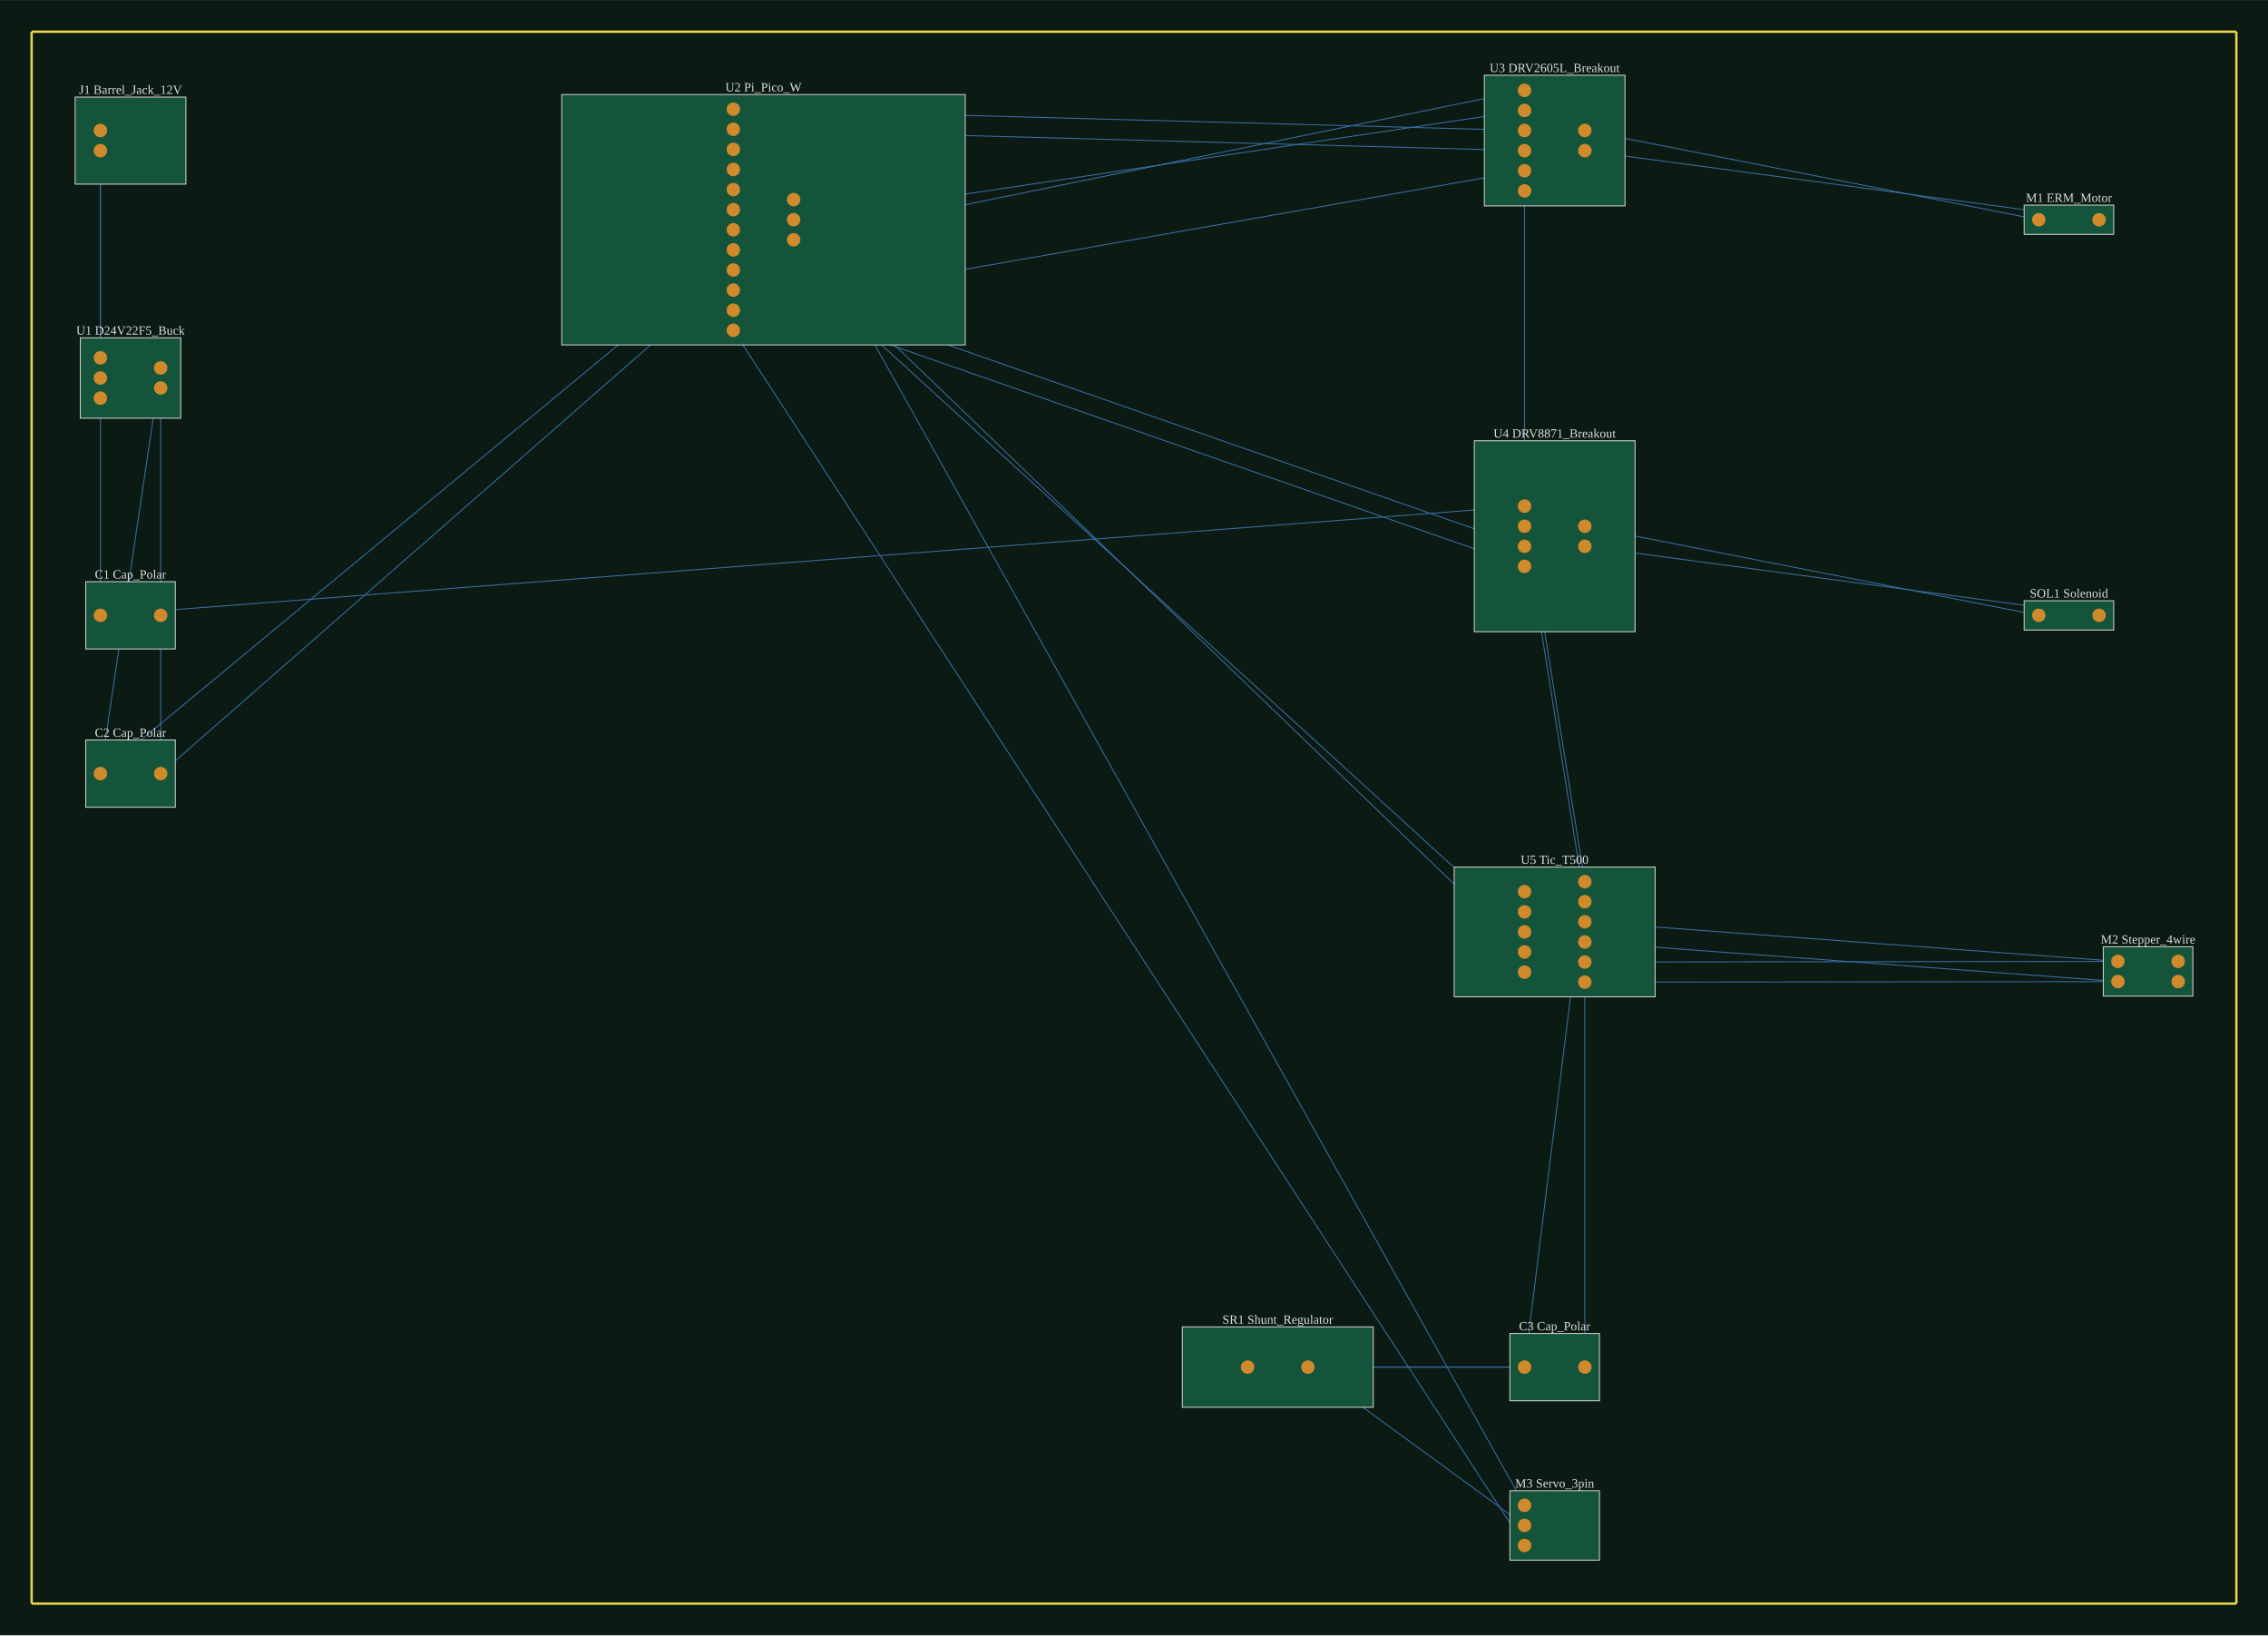
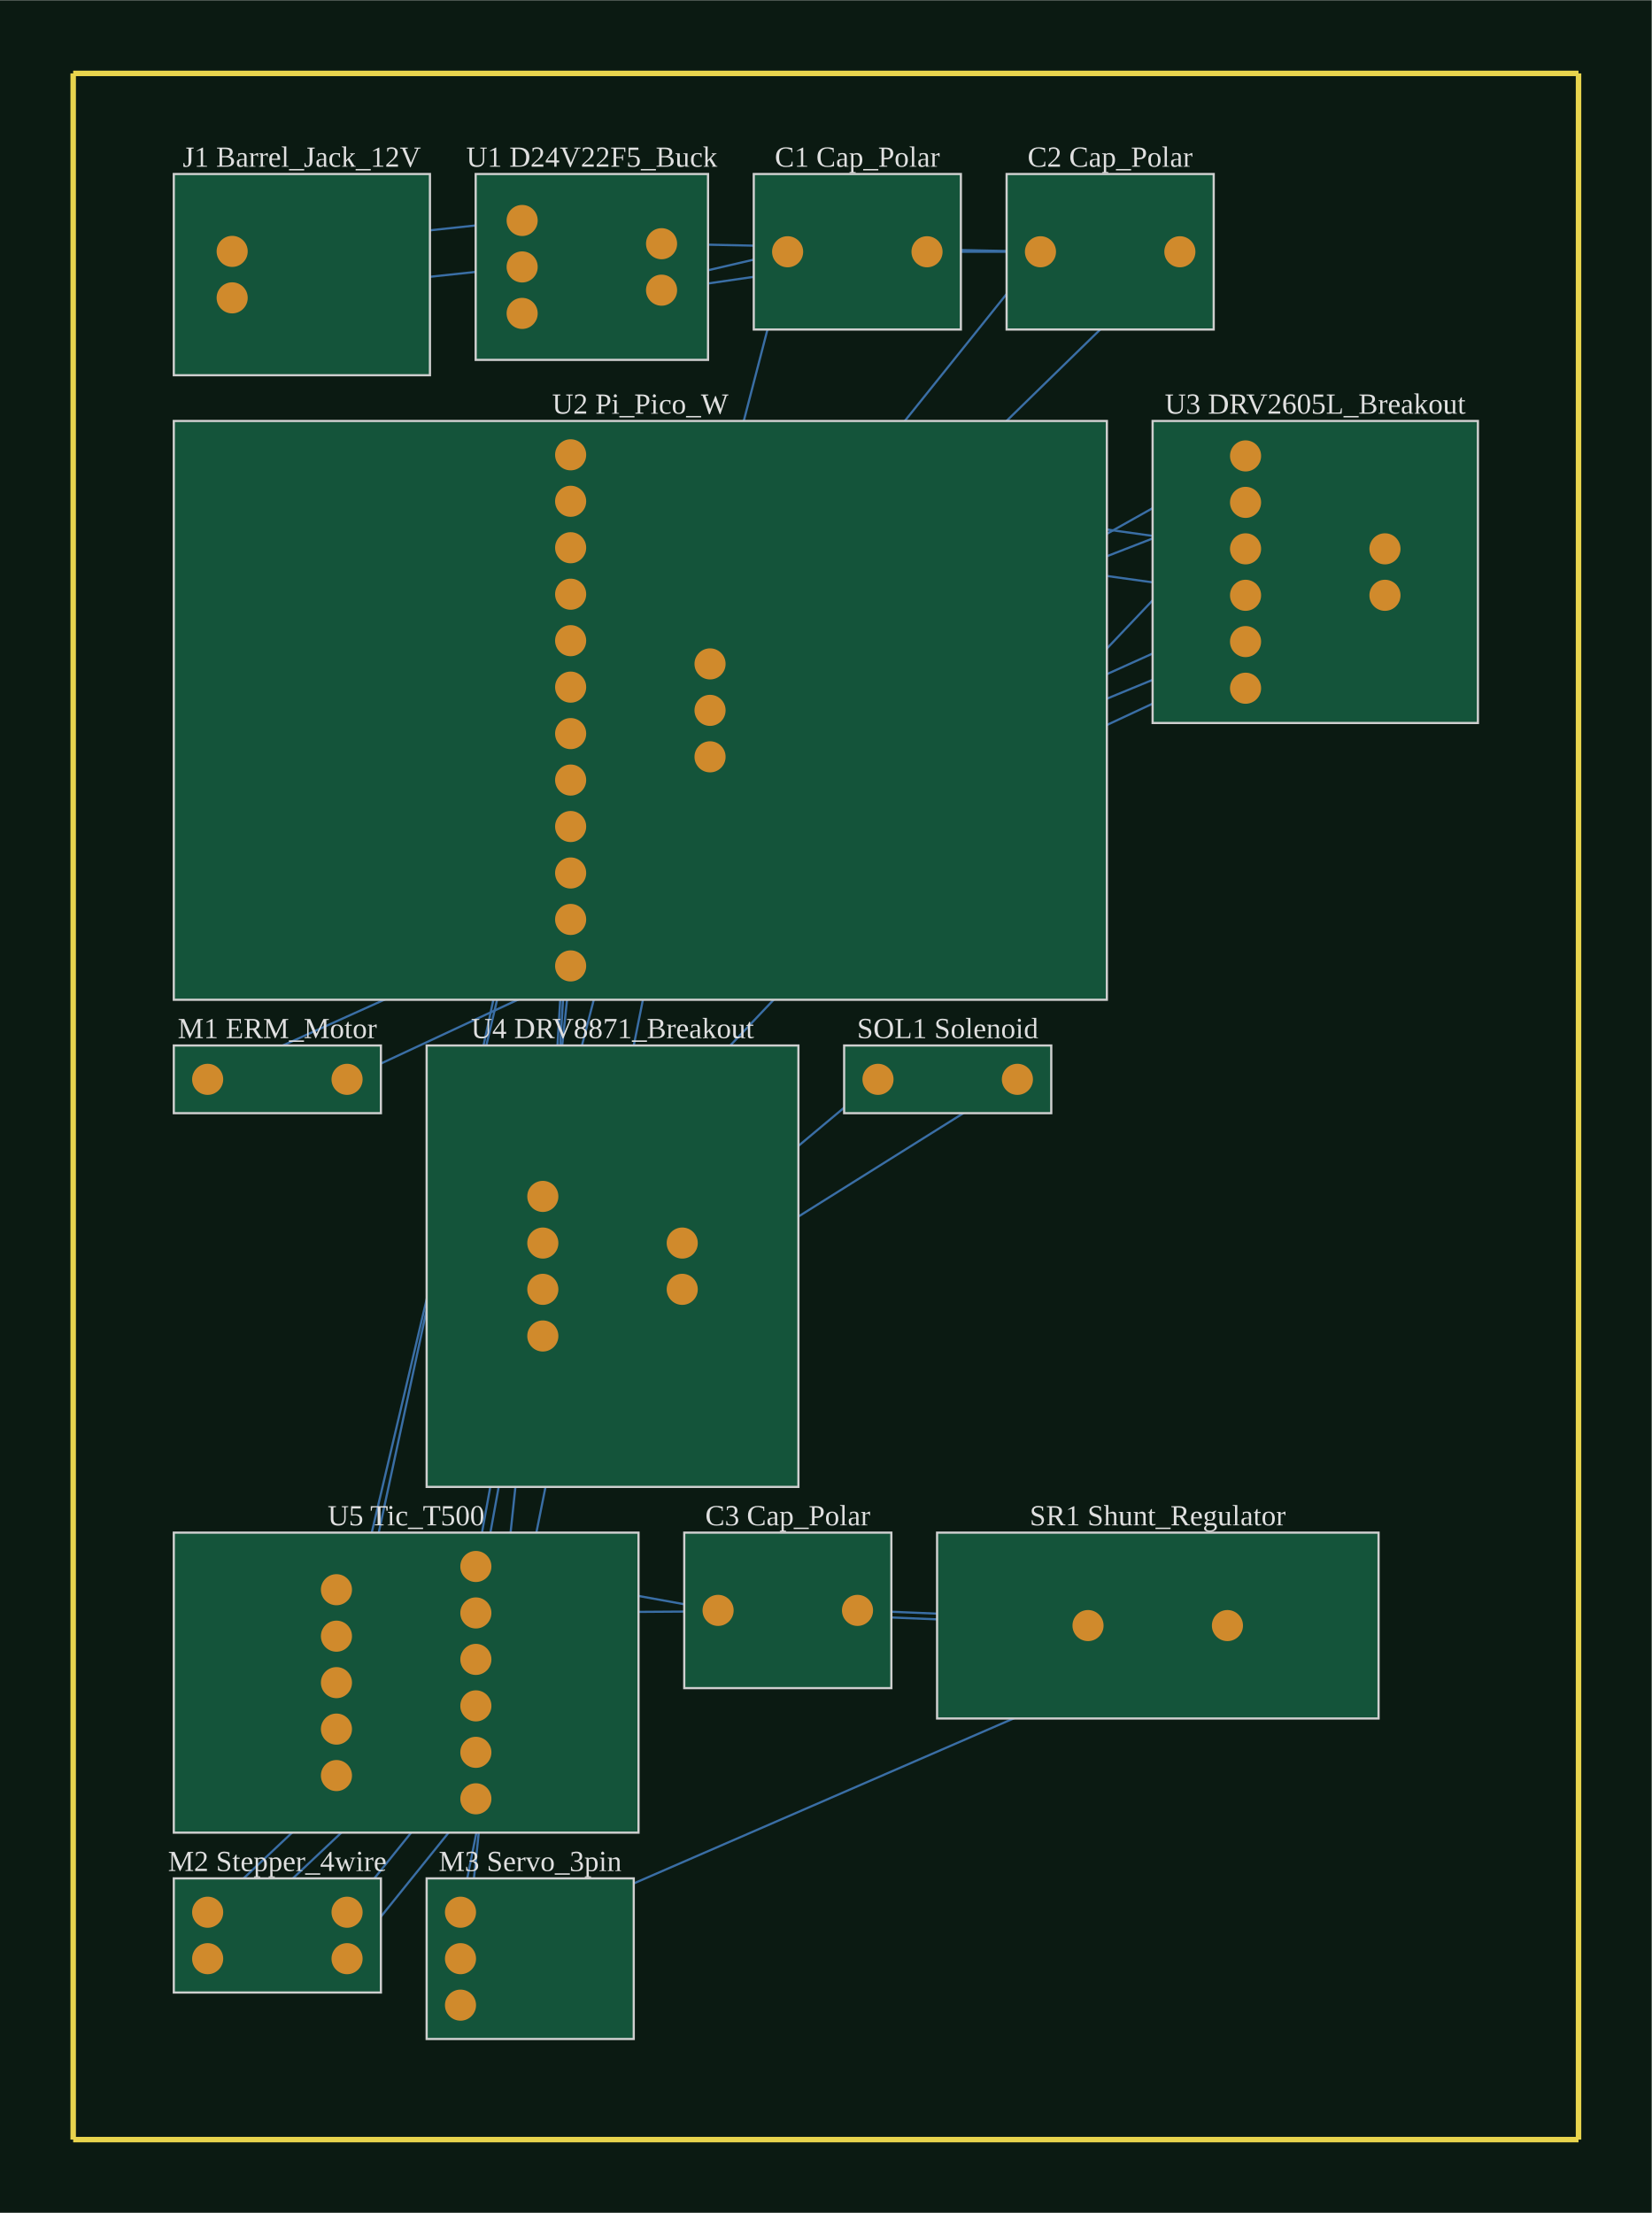
- <svg xmlns="http://www.w3.org/2000/svg" width="1100" height="793" viewBox="0 0 286.66 206.64">
-   <rect x="0" y="0" width="286.66" height="206.64" fill="#0b1a12" />
-   <line x1="4.00" y1="4.00" x2="282.66" y2="4.00" stroke="#e8d44d" stroke-width="0.3" />
-   <line x1="282.66" y1="4.00" x2="282.66" y2="202.64" stroke="#e8d44d" stroke-width="0.3" />
-   <line x1="282.66" y1="202.64" x2="4.00" y2="202.64" stroke="#e8d44d" stroke-width="0.3" />
-   <line x1="4.00" y1="202.64" x2="4.00" y2="4.00" stroke="#e8d44d" stroke-width="0.3" />
-   <line x1="12.69" y1="16.48" x2="12.69" y2="45.21" stroke="#3a6ea5" stroke-width="0.12" />
-   <line x1="12.69" y1="45.21" x2="12.69" y2="50.30" stroke="#3a6ea5" stroke-width="0.12" />
-   <line x1="12.69" y1="50.30" x2="12.69" y2="77.75" stroke="#3a6ea5" stroke-width="0.12" />
-   <line x1="12.69" y1="77.75" x2="192.69" y2="63.95" stroke="#3a6ea5" stroke-width="0.12" />
-   <line x1="192.69" y1="63.95" x2="200.31" y2="111.41" stroke="#3a6ea5" stroke-width="0.12" />
-   <line x1="200.31" y1="111.41" x2="192.69" y2="172.75" stroke="#3a6ea5" stroke-width="0.12" />
-   <line x1="192.69" y1="172.75" x2="157.69" y2="172.75" stroke="#3a6ea5" stroke-width="0.12" />
-   <line x1="12.69" y1="19.03" x2="12.69" y2="47.76" stroke="#3a6ea5" stroke-width="0.12" />
-   <line x1="12.69" y1="47.76" x2="20.31" y2="49.02" stroke="#3a6ea5" stroke-width="0.12" />
-   <line x1="20.31" y1="49.02" x2="20.31" y2="77.75" stroke="#3a6ea5" stroke-width="0.12" />
-   <line x1="20.31" y1="77.75" x2="20.31" y2="97.75" stroke="#3a6ea5" stroke-width="0.12" />
-   <line x1="20.31" y1="97.75" x2="100.31" y2="27.76" stroke="#3a6ea5" stroke-width="0.12" />
-   <line x1="100.31" y1="27.76" x2="192.69" y2="13.95" stroke="#3a6ea5" stroke-width="0.12" />
-   <line x1="192.69" y1="13.95" x2="192.69" y2="66.49" stroke="#3a6ea5" stroke-width="0.12" />
-   <line x1="192.69" y1="66.49" x2="200.31" y2="113.94" stroke="#3a6ea5" stroke-width="0.12" />
-   <line x1="200.31" y1="113.94" x2="200.31" y2="172.75" stroke="#3a6ea5" stroke-width="0.12" />
-   <line x1="200.31" y1="172.75" x2="165.31" y2="172.75" stroke="#3a6ea5" stroke-width="0.12" />
-   <line x1="165.31" y1="172.75" x2="192.69" y2="192.75" stroke="#3a6ea5" stroke-width="0.12" />
-   <line x1="20.31" y1="46.49" x2="12.69" y2="97.75" stroke="#3a6ea5" stroke-width="0.12" />
-   <line x1="12.69" y1="97.75" x2="100.31" y2="25.22" stroke="#3a6ea5" stroke-width="0.12" />
-   <line x1="100.31" y1="25.22" x2="192.69" y2="190.22" stroke="#3a6ea5" stroke-width="0.12" />
-   <line x1="92.69" y1="13.79" x2="192.69" y2="16.48" stroke="#3a6ea5" stroke-width="0.12" />
-   <line x1="92.69" y1="16.33" x2="192.69" y2="19.03" stroke="#3a6ea5" stroke-width="0.12" />
-   <line x1="92.69" y1="23.95" x2="192.69" y2="120.29" stroke="#3a6ea5" stroke-width="0.12" />
-   <line x1="92.69" y1="26.48" x2="192.69" y2="117.75" stroke="#3a6ea5" stroke-width="0.12" />
-   <line x1="92.69" y1="34.11" x2="192.69" y2="69.03" stroke="#3a6ea5" stroke-width="0.12" />
-   <line x1="92.69" y1="36.65" x2="192.69" y2="71.56" stroke="#3a6ea5" stroke-width="0.12" />
-   <line x1="92.69" y1="39.19" x2="192.69" y2="21.57" stroke="#3a6ea5" stroke-width="0.12" />
-   <line x1="192.69" y1="21.57" x2="192.69" y2="24.11" stroke="#3a6ea5" stroke-width="0.12" />
-   <line x1="92.69" y1="41.73" x2="192.69" y2="195.29" stroke="#3a6ea5" stroke-width="0.12" />
-   <line x1="100.31" y1="30.30" x2="192.69" y2="11.41" stroke="#3a6ea5" stroke-width="0.12" />
-   <line x1="200.31" y1="16.48" x2="257.69" y2="27.76" stroke="#3a6ea5" stroke-width="0.12" />
-   <line x1="200.31" y1="19.03" x2="265.31" y2="27.76" stroke="#3a6ea5" stroke-width="0.12" />
-   <line x1="200.31" y1="66.49" x2="257.69" y2="77.75" stroke="#3a6ea5" stroke-width="0.12" />
-   <line x1="200.31" y1="69.03" x2="265.31" y2="77.75" stroke="#3a6ea5" stroke-width="0.12" />
-   <line x1="200.31" y1="116.48" x2="267.69" y2="121.48" stroke="#3a6ea5" stroke-width="0.12" />
-   <line x1="200.31" y1="119.03" x2="267.69" y2="124.03" stroke="#3a6ea5" stroke-width="0.12" />
-   <line x1="200.31" y1="121.56" x2="275.31" y2="121.48" stroke="#3a6ea5" stroke-width="0.12" />
-   <line x1="200.31" y1="124.10" x2="275.31" y2="124.03" stroke="#3a6ea5" stroke-width="0.12" />
-   <rect x="9.50" y="12.26" width="14.00" height="11.00" fill="#14543a" stroke="#cfcfcf" stroke-width="0.12" />
-   <text x="16.50" y="11.86" font-size="1.6" fill="#e0e0e0" text-anchor="middle">J1 Barrel_Jack_12V</text>
-   <circle cx="12.69" cy="16.48" r="0.85" fill="#d08a2c" />
-   <circle cx="12.69" cy="19.03" r="0.85" fill="#d08a2c" />
-   <rect x="10.15" y="42.68" width="12.70" height="10.16" fill="#14543a" stroke="#cfcfcf" stroke-width="0.12" />
-   <text x="16.50" y="42.28" font-size="1.6" fill="#e0e0e0" text-anchor="middle">U1 D24V22F5_Buck</text>
-   <circle cx="12.69" cy="45.21" r="0.85" fill="#d08a2c" />
-   <circle cx="12.69" cy="47.76" r="0.85" fill="#d08a2c" />
-   <circle cx="12.69" cy="50.30" r="0.85" fill="#d08a2c" />
-   <circle cx="20.31" cy="46.49" r="0.85" fill="#d08a2c" />
-   <circle cx="20.31" cy="49.02" r="0.85" fill="#d08a2c" />
-   <rect x="10.84" y="73.50" width="11.32" height="8.50" fill="#14543a" stroke="#cfcfcf" stroke-width="0.12" />
-   <text x="16.50" y="73.10" font-size="1.6" fill="#e0e0e0" text-anchor="middle">C1 Cap_Polar</text>
-   <circle cx="12.69" cy="77.75" r="0.85" fill="#d08a2c" />
-   <circle cx="20.31" cy="77.75" r="0.85" fill="#d08a2c" />
-   <rect x="10.84" y="93.50" width="11.32" height="8.50" fill="#14543a" stroke="#cfcfcf" stroke-width="0.12" />
-   <text x="16.50" y="93.10" font-size="1.6" fill="#e0e0e0" text-anchor="middle">C2 Cap_Polar</text>
-   <circle cx="12.69" cy="97.75" r="0.85" fill="#d08a2c" />
-   <circle cx="20.31" cy="97.75" r="0.85" fill="#d08a2c" />
-   <rect x="71.00" y="11.94" width="51.00" height="31.64" fill="#14543a" stroke="#cfcfcf" stroke-width="0.12" />
-   <text x="96.50" y="11.54" font-size="1.6" fill="#e0e0e0" text-anchor="middle">U2 Pi_Pico_W</text>
-   <circle cx="92.69" cy="13.79" r="0.85" fill="#d08a2c" />
-   <circle cx="92.69" cy="16.33" r="0.85" fill="#d08a2c" />
-   <circle cx="92.69" cy="18.87" r="0.85" fill="#d08a2c" />
-   <circle cx="92.69" cy="21.41" r="0.85" fill="#d08a2c" />
-   <circle cx="92.69" cy="23.95" r="0.85" fill="#d08a2c" />
-   <circle cx="92.69" cy="26.48" r="0.85" fill="#d08a2c" />
-   <circle cx="92.69" cy="29.03" r="0.85" fill="#d08a2c" />
-   <circle cx="92.69" cy="31.57" r="0.85" fill="#d08a2c" />
-   <circle cx="92.69" cy="34.11" r="0.85" fill="#d08a2c" />
-   <circle cx="92.69" cy="36.65" r="0.85" fill="#d08a2c" />
-   <circle cx="92.69" cy="39.19" r="0.85" fill="#d08a2c" />
-   <circle cx="92.69" cy="41.73" r="0.85" fill="#d08a2c" />
-   <circle cx="100.31" cy="25.22" r="0.85" fill="#d08a2c" />
-   <circle cx="100.31" cy="27.76" r="0.85" fill="#d08a2c" />
-   <circle cx="100.31" cy="30.30" r="0.85" fill="#d08a2c" />
-   <rect x="187.61" y="9.50" width="17.78" height="16.51" fill="#14543a" stroke="#cfcfcf" stroke-width="0.12" />
-   <text x="196.50" y="9.10" font-size="1.6" fill="#e0e0e0" text-anchor="middle">U3 DRV2605L_Breakout</text>
-   <circle cx="192.69" cy="11.41" r="0.85" fill="#d08a2c" />
-   <circle cx="192.69" cy="13.95" r="0.85" fill="#d08a2c" />
-   <circle cx="192.69" cy="16.48" r="0.85" fill="#d08a2c" />
-   <circle cx="192.69" cy="19.03" r="0.85" fill="#d08a2c" />
-   <circle cx="192.69" cy="21.57" r="0.85" fill="#d08a2c" />
-   <circle cx="192.69" cy="24.11" r="0.85" fill="#d08a2c" />
-   <circle cx="200.31" cy="16.48" r="0.85" fill="#d08a2c" />
-   <circle cx="200.31" cy="19.03" r="0.85" fill="#d08a2c" />
-   <rect x="255.84" y="25.91" width="11.32" height="3.70" fill="#14543a" stroke="#cfcfcf" stroke-width="0.12" />
-   <text x="261.50" y="25.51" font-size="1.6" fill="#e0e0e0" text-anchor="middle">M1 ERM_Motor</text>
-   <circle cx="257.69" cy="27.76" r="0.85" fill="#d08a2c" />
-   <circle cx="265.31" cy="27.76" r="0.85" fill="#d08a2c" />
-   <rect x="186.34" y="55.69" width="20.32" height="24.13" fill="#14543a" stroke="#cfcfcf" stroke-width="0.12" />
-   <text x="196.50" y="55.29" font-size="1.6" fill="#e0e0e0" text-anchor="middle">U4 DRV8871_Breakout</text>
-   <circle cx="192.69" cy="63.95" r="0.85" fill="#d08a2c" />
-   <circle cx="192.69" cy="66.49" r="0.85" fill="#d08a2c" />
-   <circle cx="192.69" cy="69.03" r="0.85" fill="#d08a2c" />
-   <circle cx="192.69" cy="71.56" r="0.85" fill="#d08a2c" />
-   <circle cx="200.31" cy="66.49" r="0.85" fill="#d08a2c" />
-   <circle cx="200.31" cy="69.03" r="0.85" fill="#d08a2c" />
-   <rect x="255.84" y="75.91" width="11.32" height="3.70" fill="#14543a" stroke="#cfcfcf" stroke-width="0.12" />
-   <text x="261.50" y="75.50" font-size="1.6" fill="#e0e0e0" text-anchor="middle">SOL1 Solenoid</text>
-   <circle cx="257.69" cy="77.75" r="0.85" fill="#d08a2c" />
-   <circle cx="265.31" cy="77.75" r="0.85" fill="#d08a2c" />
-   <rect x="183.80" y="109.56" width="25.40" height="16.40" fill="#14543a" stroke="#cfcfcf" stroke-width="0.12" />
-   <text x="196.50" y="109.16" font-size="1.6" fill="#e0e0e0" text-anchor="middle">U5 Tic_T500</text>
-   <circle cx="192.69" cy="112.67" r="0.85" fill="#d08a2c" />
-   <circle cx="192.69" cy="115.22" r="0.85" fill="#d08a2c" />
-   <circle cx="192.69" cy="117.75" r="0.85" fill="#d08a2c" />
-   <circle cx="192.69" cy="120.29" r="0.85" fill="#d08a2c" />
-   <circle cx="192.69" cy="122.84" r="0.85" fill="#d08a2c" />
-   <circle cx="200.31" cy="111.41" r="0.85" fill="#d08a2c" />
-   <circle cx="200.31" cy="113.94" r="0.85" fill="#d08a2c" />
-   <circle cx="200.31" cy="116.48" r="0.85" fill="#d08a2c" />
-   <circle cx="200.31" cy="119.03" r="0.85" fill="#d08a2c" />
-   <circle cx="200.31" cy="121.56" r="0.85" fill="#d08a2c" />
-   <circle cx="200.31" cy="124.10" r="0.85" fill="#d08a2c" />
-   <rect x="190.84" y="168.50" width="11.32" height="8.50" fill="#14543a" stroke="#cfcfcf" stroke-width="0.12" />
-   <text x="196.50" y="168.10" font-size="1.6" fill="#e0e0e0" text-anchor="middle">C3 Cap_Polar</text>
-   <circle cx="192.69" cy="172.75" r="0.85" fill="#d08a2c" />
-   <circle cx="200.31" cy="172.75" r="0.85" fill="#d08a2c" />
-   <rect x="149.44" y="167.67" width="24.13" height="10.16" fill="#14543a" stroke="#cfcfcf" stroke-width="0.12" />
-   <text x="161.50" y="167.27" font-size="1.6" fill="#e0e0e0" text-anchor="middle">SR1 Shunt_Regulator</text>
-   <circle cx="157.69" cy="172.75" r="0.85" fill="#d08a2c" />
-   <circle cx="165.31" cy="172.75" r="0.85" fill="#d08a2c" />
-   <rect x="265.84" y="119.63" width="11.32" height="6.24" fill="#14543a" stroke="#cfcfcf" stroke-width="0.12" />
-   <text x="271.50" y="119.23" font-size="1.6" fill="#e0e0e0" text-anchor="middle">M2 Stepper_4wire</text>
-   <circle cx="267.69" cy="121.48" r="0.85" fill="#d08a2c" />
-   <circle cx="267.69" cy="124.03" r="0.85" fill="#d08a2c" />
-   <circle cx="275.31" cy="121.48" r="0.85" fill="#d08a2c" />
-   <circle cx="275.31" cy="124.03" r="0.85" fill="#d08a2c" />
-   <rect x="190.84" y="188.37" width="11.32" height="8.78" fill="#14543a" stroke="#cfcfcf" stroke-width="0.12" />
-   <text x="196.50" y="187.97" font-size="1.6" fill="#e0e0e0" text-anchor="middle">M3 Servo_3pin</text>
-   <circle cx="192.69" cy="190.22" r="0.85" fill="#d08a2c" />
-   <circle cx="192.69" cy="192.75" r="0.85" fill="#d08a2c" />
-   <circle cx="192.69" cy="195.29" r="0.85" fill="#d08a2c" />
+ <svg xmlns="http://www.w3.org/2000/svg" width="1100" height="1474" viewBox="0 0 90.28 120.95">
+   <rect x="0" y="0" width="90.28" height="120.95" fill="#0b1a12" />
+   <line x1="4.00" y1="4.00" x2="86.28" y2="4.00" stroke="#e8d44d" stroke-width="0.3" />
+   <line x1="86.28" y1="4.00" x2="86.28" y2="116.95" stroke="#e8d44d" stroke-width="0.3" />
+   <line x1="86.28" y1="116.95" x2="4.00" y2="116.95" stroke="#e8d44d" stroke-width="0.3" />
+   <line x1="4.00" y1="116.95" x2="4.00" y2="4.00" stroke="#e8d44d" stroke-width="0.3" />
+   <line x1="12.69" y1="13.73" x2="28.54" y2="12.04" stroke="#3a6ea5" stroke-width="0.12" />
+   <line x1="28.54" y1="12.04" x2="28.54" y2="17.12" stroke="#3a6ea5" stroke-width="0.12" />
+   <line x1="28.54" y1="17.12" x2="43.05" y2="13.75" stroke="#3a6ea5" stroke-width="0.12" />
+   <line x1="43.05" y1="13.75" x2="29.67" y2="65.39" stroke="#3a6ea5" stroke-width="0.12" />
+   <line x1="29.67" y1="65.39" x2="26.01" y2="85.62" stroke="#3a6ea5" stroke-width="0.12" />
+   <line x1="26.01" y1="85.62" x2="39.25" y2="88.02" stroke="#3a6ea5" stroke-width="0.12" />
+   <line x1="39.25" y1="88.02" x2="59.47" y2="88.85" stroke="#3a6ea5" stroke-width="0.12" />
+   <line x1="12.69" y1="16.27" x2="28.54" y2="14.58" stroke="#3a6ea5" stroke-width="0.12" />
+   <line x1="28.54" y1="14.58" x2="36.16" y2="15.85" stroke="#3a6ea5" stroke-width="0.12" />
+   <line x1="36.16" y1="15.85" x2="50.67" y2="13.75" stroke="#3a6ea5" stroke-width="0.12" />
+   <line x1="50.67" y1="13.75" x2="64.49" y2="13.75" stroke="#3a6ea5" stroke-width="0.12" />
+   <line x1="64.49" y1="13.75" x2="38.81" y2="38.82" stroke="#3a6ea5" stroke-width="0.12" />
+   <line x1="38.81" y1="38.82" x2="68.08" y2="27.45" stroke="#3a6ea5" stroke-width="0.12" />
+   <line x1="68.08" y1="27.45" x2="29.67" y2="67.94" stroke="#3a6ea5" stroke-width="0.12" />
+   <line x1="29.67" y1="67.94" x2="26.01" y2="88.16" stroke="#3a6ea5" stroke-width="0.12" />
+   <line x1="26.01" y1="88.16" x2="46.87" y2="88.02" stroke="#3a6ea5" stroke-width="0.12" />
+   <line x1="46.87" y1="88.02" x2="67.09" y2="88.85" stroke="#3a6ea5" stroke-width="0.12" />
+   <line x1="67.09" y1="88.85" x2="25.17" y2="107.06" stroke="#3a6ea5" stroke-width="0.12" />
+   <line x1="36.16" y1="13.31" x2="56.87" y2="13.75" stroke="#3a6ea5" stroke-width="0.12" />
+   <line x1="56.87" y1="13.75" x2="38.81" y2="36.28" stroke="#3a6ea5" stroke-width="0.12" />
+   <line x1="38.81" y1="36.28" x2="25.17" y2="104.52" stroke="#3a6ea5" stroke-width="0.12" />
+   <line x1="31.19" y1="24.85" x2="68.08" y2="29.99" stroke="#3a6ea5" stroke-width="0.12" />
+   <line x1="31.19" y1="27.39" x2="68.08" y2="32.53" stroke="#3a6ea5" stroke-width="0.12" />
+   <line x1="31.19" y1="35.01" x2="18.39" y2="94.51" stroke="#3a6ea5" stroke-width="0.12" />
+   <line x1="31.19" y1="37.55" x2="18.39" y2="91.97" stroke="#3a6ea5" stroke-width="0.12" />
+   <line x1="31.19" y1="45.17" x2="29.67" y2="70.47" stroke="#3a6ea5" stroke-width="0.12" />
+   <line x1="31.19" y1="47.71" x2="29.67" y2="73.02" stroke="#3a6ea5" stroke-width="0.12" />
+   <line x1="31.19" y1="50.25" x2="68.08" y2="35.06" stroke="#3a6ea5" stroke-width="0.12" />
+   <line x1="68.08" y1="35.06" x2="68.08" y2="37.61" stroke="#3a6ea5" stroke-width="0.12" />
+   <line x1="31.19" y1="52.79" x2="25.17" y2="109.60" stroke="#3a6ea5" stroke-width="0.12" />
+   <line x1="38.81" y1="41.36" x2="68.08" y2="24.91" stroke="#3a6ea5" stroke-width="0.12" />
+   <line x1="75.70" y1="29.99" x2="11.35" y2="58.99" stroke="#3a6ea5" stroke-width="0.12" />
+   <line x1="75.70" y1="32.53" x2="18.97" y2="58.99" stroke="#3a6ea5" stroke-width="0.12" />
+   <line x1="37.29" y1="67.94" x2="47.99" y2="58.99" stroke="#3a6ea5" stroke-width="0.12" />
+   <line x1="37.29" y1="70.47" x2="55.61" y2="58.99" stroke="#3a6ea5" stroke-width="0.12" />
+   <line x1="26.01" y1="90.70" x2="11.35" y2="104.52" stroke="#3a6ea5" stroke-width="0.12" />
+   <line x1="26.01" y1="93.24" x2="11.35" y2="107.06" stroke="#3a6ea5" stroke-width="0.12" />
+   <line x1="26.01" y1="95.78" x2="18.97" y2="104.52" stroke="#3a6ea5" stroke-width="0.12" />
+   <line x1="26.01" y1="98.32" x2="18.97" y2="107.06" stroke="#3a6ea5" stroke-width="0.12" />
+   <rect x="9.50" y="9.50" width="14.00" height="11.00" fill="#14543a" stroke="#cfcfcf" stroke-width="0.12" />
+   <text x="16.50" y="9.10" font-size="1.6" fill="#e0e0e0" text-anchor="middle">J1 Barrel_Jack_12V</text>
+   <circle cx="12.69" cy="13.73" r="0.85" fill="#d08a2c" />
+   <circle cx="12.69" cy="16.27" r="0.85" fill="#d08a2c" />
+   <rect x="26.00" y="9.50" width="12.70" height="10.16" fill="#14543a" stroke="#cfcfcf" stroke-width="0.12" />
+   <text x="32.35" y="9.10" font-size="1.6" fill="#e0e0e0" text-anchor="middle">U1 D24V22F5_Buck</text>
+   <circle cx="28.54" cy="12.04" r="0.85" fill="#d08a2c" />
+   <circle cx="28.54" cy="14.58" r="0.85" fill="#d08a2c" />
+   <circle cx="28.54" cy="17.12" r="0.85" fill="#d08a2c" />
+   <circle cx="36.16" cy="13.31" r="0.85" fill="#d08a2c" />
+   <circle cx="36.16" cy="15.85" r="0.85" fill="#d08a2c" />
+   <rect x="41.20" y="9.50" width="11.32" height="8.50" fill="#14543a" stroke="#cfcfcf" stroke-width="0.12" />
+   <text x="46.86" y="9.10" font-size="1.6" fill="#e0e0e0" text-anchor="middle">C1 Cap_Polar</text>
+   <circle cx="43.05" cy="13.75" r="0.85" fill="#d08a2c" />
+   <circle cx="50.67" cy="13.75" r="0.85" fill="#d08a2c" />
+   <rect x="55.02" y="9.50" width="11.32" height="8.50" fill="#14543a" stroke="#cfcfcf" stroke-width="0.12" />
+   <text x="60.68" y="9.10" font-size="1.6" fill="#e0e0e0" text-anchor="middle">C2 Cap_Polar</text>
+   <circle cx="56.87" cy="13.75" r="0.85" fill="#d08a2c" />
+   <circle cx="64.49" cy="13.75" r="0.85" fill="#d08a2c" />
+   <rect x="9.50" y="23.00" width="51.00" height="31.64" fill="#14543a" stroke="#cfcfcf" stroke-width="0.12" />
+   <text x="35.00" y="22.60" font-size="1.6" fill="#e0e0e0" text-anchor="middle">U2 Pi_Pico_W</text>
+   <circle cx="31.19" cy="24.85" r="0.85" fill="#d08a2c" />
+   <circle cx="31.19" cy="27.39" r="0.85" fill="#d08a2c" />
+   <circle cx="31.19" cy="29.93" r="0.85" fill="#d08a2c" />
+   <circle cx="31.19" cy="32.47" r="0.85" fill="#d08a2c" />
+   <circle cx="31.19" cy="35.01" r="0.85" fill="#d08a2c" />
+   <circle cx="31.19" cy="37.55" r="0.85" fill="#d08a2c" />
+   <circle cx="31.19" cy="40.09" r="0.85" fill="#d08a2c" />
+   <circle cx="31.19" cy="42.63" r="0.85" fill="#d08a2c" />
+   <circle cx="31.19" cy="45.17" r="0.85" fill="#d08a2c" />
+   <circle cx="31.19" cy="47.71" r="0.85" fill="#d08a2c" />
+   <circle cx="31.19" cy="50.25" r="0.85" fill="#d08a2c" />
+   <circle cx="31.19" cy="52.79" r="0.85" fill="#d08a2c" />
+   <circle cx="38.81" cy="36.28" r="0.85" fill="#d08a2c" />
+   <circle cx="38.81" cy="38.82" r="0.85" fill="#d08a2c" />
+   <circle cx="38.81" cy="41.36" r="0.85" fill="#d08a2c" />
+   <rect x="63.00" y="23.00" width="17.78" height="16.51" fill="#14543a" stroke="#cfcfcf" stroke-width="0.12" />
+   <text x="71.89" y="22.60" font-size="1.6" fill="#e0e0e0" text-anchor="middle">U3 DRV2605L_Breakout</text>
+   <circle cx="68.08" cy="24.91" r="0.85" fill="#d08a2c" />
+   <circle cx="68.08" cy="27.45" r="0.85" fill="#d08a2c" />
+   <circle cx="68.08" cy="29.99" r="0.85" fill="#d08a2c" />
+   <circle cx="68.08" cy="32.53" r="0.85" fill="#d08a2c" />
+   <circle cx="68.08" cy="35.06" r="0.85" fill="#d08a2c" />
+   <circle cx="68.08" cy="37.61" r="0.85" fill="#d08a2c" />
+   <circle cx="75.70" cy="29.99" r="0.85" fill="#d08a2c" />
+   <circle cx="75.70" cy="32.53" r="0.85" fill="#d08a2c" />
+   <rect x="9.50" y="57.14" width="11.32" height="3.70" fill="#14543a" stroke="#cfcfcf" stroke-width="0.12" />
+   <text x="15.16" y="56.74" font-size="1.6" fill="#e0e0e0" text-anchor="middle">M1 ERM_Motor</text>
+   <circle cx="11.35" cy="58.99" r="0.85" fill="#d08a2c" />
+   <circle cx="18.97" cy="58.99" r="0.85" fill="#d08a2c" />
+   <rect x="23.32" y="57.14" width="20.32" height="24.13" fill="#14543a" stroke="#cfcfcf" stroke-width="0.12" />
+   <text x="33.48" y="56.74" font-size="1.6" fill="#e0e0e0" text-anchor="middle">U4 DRV8871_Breakout</text>
+   <circle cx="29.67" cy="65.39" r="0.85" fill="#d08a2c" />
+   <circle cx="29.67" cy="67.94" r="0.85" fill="#d08a2c" />
+   <circle cx="29.67" cy="70.47" r="0.85" fill="#d08a2c" />
+   <circle cx="29.67" cy="73.02" r="0.85" fill="#d08a2c" />
+   <circle cx="37.29" cy="67.94" r="0.85" fill="#d08a2c" />
+   <circle cx="37.29" cy="70.47" r="0.85" fill="#d08a2c" />
+   <rect x="46.14" y="57.14" width="11.32" height="3.70" fill="#14543a" stroke="#cfcfcf" stroke-width="0.12" />
+   <text x="51.80" y="56.74" font-size="1.6" fill="#e0e0e0" text-anchor="middle">SOL1 Solenoid</text>
+   <circle cx="47.99" cy="58.99" r="0.85" fill="#d08a2c" />
+   <circle cx="55.61" cy="58.99" r="0.85" fill="#d08a2c" />
+   <rect x="9.50" y="83.77" width="25.40" height="16.40" fill="#14543a" stroke="#cfcfcf" stroke-width="0.12" />
+   <text x="22.20" y="83.37" font-size="1.6" fill="#e0e0e0" text-anchor="middle">U5 Tic_T500</text>
+   <circle cx="18.39" cy="86.89" r="0.85" fill="#d08a2c" />
+   <circle cx="18.39" cy="89.43" r="0.85" fill="#d08a2c" />
+   <circle cx="18.39" cy="91.97" r="0.85" fill="#d08a2c" />
+   <circle cx="18.39" cy="94.51" r="0.85" fill="#d08a2c" />
+   <circle cx="18.39" cy="97.05" r="0.85" fill="#d08a2c" />
+   <circle cx="26.01" cy="85.62" r="0.85" fill="#d08a2c" />
+   <circle cx="26.01" cy="88.16" r="0.85" fill="#d08a2c" />
+   <circle cx="26.01" cy="90.70" r="0.85" fill="#d08a2c" />
+   <circle cx="26.01" cy="93.24" r="0.85" fill="#d08a2c" />
+   <circle cx="26.01" cy="95.78" r="0.85" fill="#d08a2c" />
+   <circle cx="26.01" cy="98.32" r="0.85" fill="#d08a2c" />
+   <rect x="37.40" y="83.77" width="11.32" height="8.50" fill="#14543a" stroke="#cfcfcf" stroke-width="0.12" />
+   <text x="43.06" y="83.37" font-size="1.6" fill="#e0e0e0" text-anchor="middle">C3 Cap_Polar</text>
+   <circle cx="39.25" cy="88.02" r="0.85" fill="#d08a2c" />
+   <circle cx="46.87" cy="88.02" r="0.85" fill="#d08a2c" />
+   <rect x="51.22" y="83.77" width="24.13" height="10.16" fill="#14543a" stroke="#cfcfcf" stroke-width="0.12" />
+   <text x="63.28" y="83.37" font-size="1.6" fill="#e0e0e0" text-anchor="middle">SR1 Shunt_Regulator</text>
+   <circle cx="59.47" cy="88.85" r="0.85" fill="#d08a2c" />
+   <circle cx="67.09" cy="88.85" r="0.85" fill="#d08a2c" />
+   <rect x="9.50" y="102.67" width="11.32" height="6.24" fill="#14543a" stroke="#cfcfcf" stroke-width="0.12" />
+   <text x="15.16" y="102.27" font-size="1.6" fill="#e0e0e0" text-anchor="middle">M2 Stepper_4wire</text>
+   <circle cx="11.35" cy="104.52" r="0.85" fill="#d08a2c" />
+   <circle cx="11.35" cy="107.06" r="0.85" fill="#d08a2c" />
+   <circle cx="18.97" cy="104.52" r="0.85" fill="#d08a2c" />
+   <circle cx="18.97" cy="107.06" r="0.85" fill="#d08a2c" />
+   <rect x="23.32" y="102.67" width="11.32" height="8.78" fill="#14543a" stroke="#cfcfcf" stroke-width="0.12" />
+   <text x="28.98" y="102.27" font-size="1.6" fill="#e0e0e0" text-anchor="middle">M3 Servo_3pin</text>
+   <circle cx="25.17" cy="104.52" r="0.85" fill="#d08a2c" />
+   <circle cx="25.17" cy="107.06" r="0.85" fill="#d08a2c" />
+   <circle cx="25.17" cy="109.60" r="0.85" fill="#d08a2c" />
</svg>
